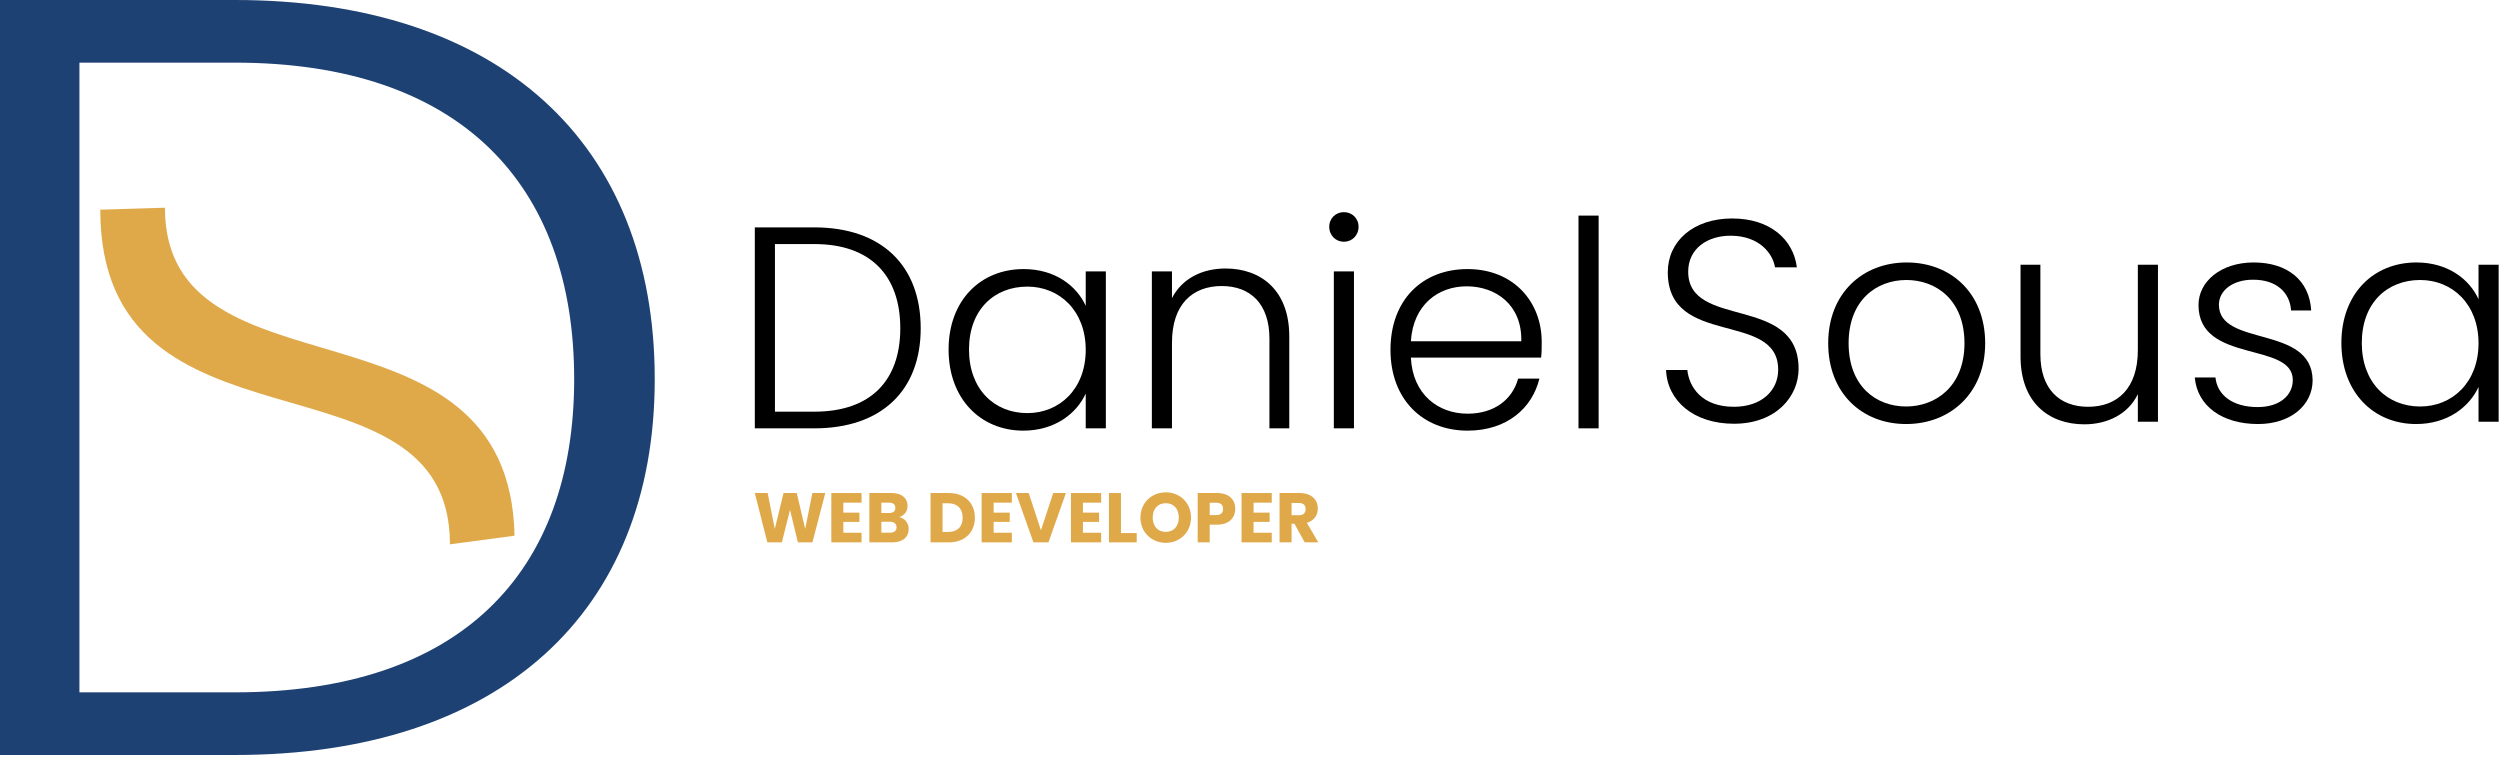
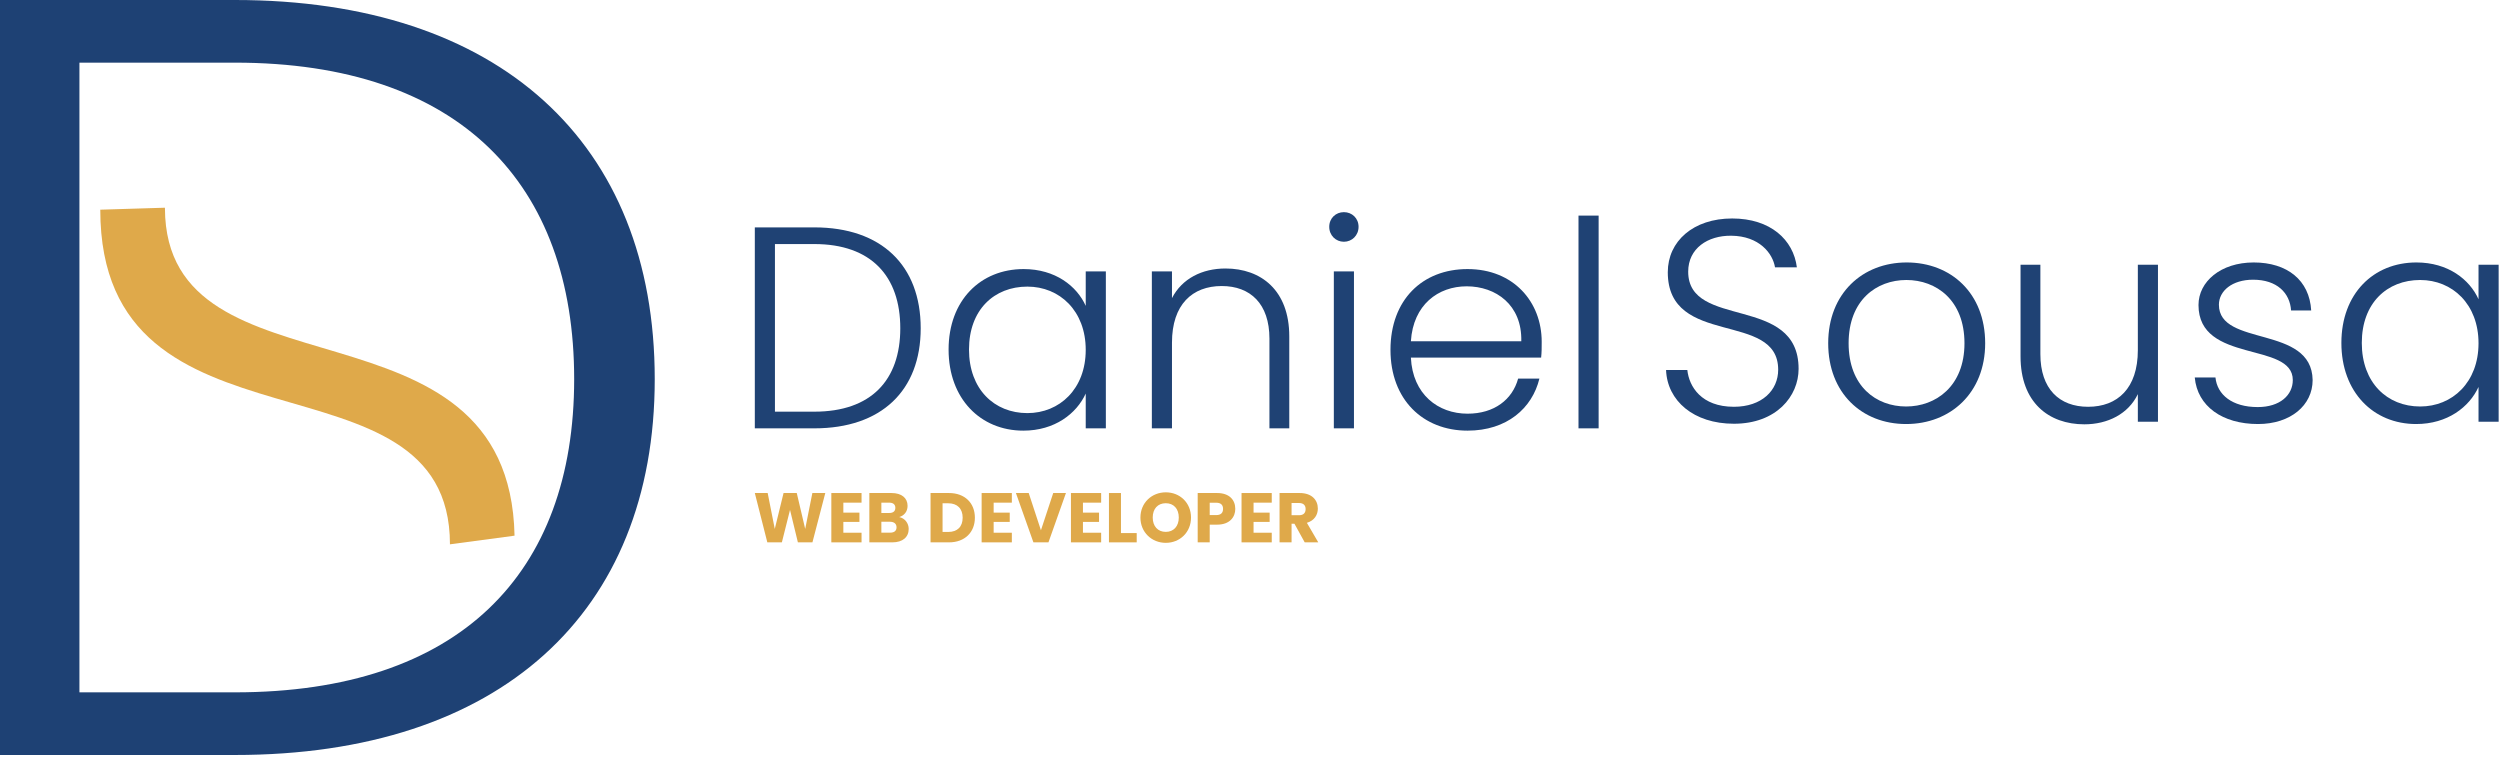
<svg xmlns="http://www.w3.org/2000/svg" width="100%" height="100%" viewBox="0 0 1779 538" version="1.1" xml:space="preserve" style="fill-rule:evenodd;clip-rule:evenodd;stroke-linejoin:round;stroke-miterlimit:2;">
  <g>
    <g>
      <path d="M167.147,0l-167.147,0l-0,537.252l167.147,0c188.141,0 298.765,-100.686 298.765,-267.473c0,-168.324 -110.624,-269.779 -298.765,-269.779Zm-110.624,492.673l0,-448.094l110.624,-0c159.88,-0 241.435,86.083 241.435,225.2c-0,138.348 -81.555,222.894 -241.435,222.894l-110.624,0Z" style="fill:#1e4174;fill-rule:nonzero;" />
      <path d="M117.366,148.221c0.493,140.245 245.115,55.847 248.785,232.956l-45.966,6.162c0,-144.703 -248.827,-53.386 -248.827,-238.128l46.007,-1.405l0.001,0.415Z" style="fill:#dfa94a;fill-rule:nonzero;" />
    </g>
    <g>
      <g>
        <g>
-           <path d="M579.477,161.806l-42.349,-0l0,143.004l42.349,-0c47.668,-0 75.696,-26.801 75.696,-71.195c-0,-44.804 -28.028,-71.809 -75.696,-71.809Zm-28.028,131.138l-0,-119.272l28.028,-0c40.507,-0 61.17,22.913 61.17,59.943c0,36.825 -20.663,59.329 -61.17,59.329l-28.028,-0Z" style="fill:currentColor;fill-rule:nonzero;" />
-           <path d="M675.017,248.754c0,34.984 22.709,57.692 53.192,57.692c22.3,0 37.848,-12.07 44.395,-26.391l-0,24.755l14.321,-0l-0,-111.703l-14.321,0l-0,24.55c-6.342,-14.116 -21.686,-26.187 -44.19,-26.187c-30.688,0 -53.397,22.3 -53.397,57.284Zm97.587,0.204c-0,27.824 -18.617,45.009 -41.531,45.009c-23.527,-0 -41.53,-16.981 -41.53,-45.213c-0,-28.437 18.003,-44.804 41.53,-44.804c22.914,-0 41.531,17.185 41.531,45.008Z" style="fill:currentColor;fill-rule:nonzero;" />
-           <path d="M903.333,304.81l14.116,-0l-0,-65.467c-0,-32.733 -20.049,-48.282 -45.418,-48.282c-16.571,0 -30.892,7.161 -38.052,21.072l-0,-19.026l-14.321,0l-0,111.703l14.321,-0l-0,-60.966c-0,-27.21 14.525,-40.303 35.393,-40.303c20.458,-0 33.961,12.684 33.961,37.439l-0,63.83Z" style="fill:currentColor;fill-rule:nonzero;" />
-           <path d="M949.159,304.81l14.321,-0l0,-111.703l-14.321,0l0,111.703Zm7.161,-132.775c5.728,-0 10.434,-4.501 10.434,-10.638c-0,-6.138 -4.706,-10.434 -10.434,-10.434c-5.729,-0 -10.434,4.296 -10.434,10.434c0,6.137 4.705,10.638 10.434,10.638Z" style="fill:currentColor;fill-rule:nonzero;" />
-           <path d="M1043.68,203.745c20.663,0 39.485,13.094 38.871,39.076l-78.56,-0c1.636,-25.982 19.435,-39.076 39.689,-39.076Zm51.76,65.672l-15.14,-0c-4.091,14.934 -16.98,24.959 -36.006,24.959c-20.868,-0 -39.076,-13.707 -40.303,-39.894l92.676,0c0.409,-3.887 0.409,-6.751 0.409,-11.252c0,-28.437 -20.049,-51.76 -52.782,-51.76c-32.12,0 -54.829,21.891 -54.829,57.488c0,35.393 23.118,57.488 54.829,57.488c28.028,0 46.031,-15.957 51.146,-37.029Z" style="fill:currentColor;fill-rule:nonzero;" />
-           <rect x="1123.26" y="153.418" width="14.321" height="151.392" style="fill:currentColor;fill-rule:nonzero;" />
+           <path d="M579.477,161.806l-42.349,-0l0,143.004l42.349,-0c47.668,-0 75.696,-26.801 75.696,-71.195c-0,-44.804 -28.028,-71.809 -75.696,-71.809Zm-28.028,131.138l-0,-119.272l28.028,-0c40.507,-0 61.17,22.913 61.17,59.943c0,36.825 -20.663,59.329 -61.17,59.329l-28.028,-0Z" style="fill:#1f4274;fill-rule:nonzero;" />
+           <path d="M675.017,248.754c0,34.984 22.709,57.692 53.192,57.692c22.3,0 37.848,-12.07 44.395,-26.391l-0,24.755l14.321,-0l-0,-111.703l-14.321,0l-0,24.55c-6.342,-14.116 -21.686,-26.187 -44.19,-26.187c-30.688,0 -53.397,22.3 -53.397,57.284Zm97.587,0.204c-0,27.824 -18.617,45.009 -41.531,45.009c-23.527,-0 -41.53,-16.981 -41.53,-45.213c-0,-28.437 18.003,-44.804 41.53,-44.804c22.914,-0 41.531,17.185 41.531,45.008Z" style="fill:#1f4274;fill-rule:nonzero;" />
+           <path d="M903.333,304.81l14.116,-0l-0,-65.467c-0,-32.733 -20.049,-48.282 -45.418,-48.282c-16.571,0 -30.892,7.161 -38.052,21.072l-0,-19.026l-14.321,0l-0,111.703l14.321,-0l-0,-60.966c-0,-27.21 14.525,-40.303 35.393,-40.303c20.458,-0 33.961,12.684 33.961,37.439l-0,63.83Z" style="fill:#1f4274;fill-rule:nonzero;" />
+           <path d="M949.159,304.81l14.321,-0l0,-111.703l-14.321,0l0,111.703Zm7.161,-132.775c5.728,-0 10.434,-4.501 10.434,-10.638c-0,-6.138 -4.706,-10.434 -10.434,-10.434c-5.729,-0 -10.434,4.296 -10.434,10.434c0,6.137 4.705,10.638 10.434,10.638Z" style="fill:#1f4274;fill-rule:nonzero;" />
+           <path d="M1043.68,203.745c20.663,0 39.485,13.094 38.871,39.076l-78.56,-0c1.636,-25.982 19.435,-39.076 39.689,-39.076Zm51.76,65.672l-15.14,-0c-4.091,14.934 -16.98,24.959 -36.006,24.959c-20.868,-0 -39.076,-13.707 -40.303,-39.894l92.676,0c0.409,-3.887 0.409,-6.751 0.409,-11.252c0,-28.437 -20.049,-51.76 -52.782,-51.76c-32.12,0 -54.829,21.891 -54.829,57.488c0,35.393 23.118,57.488 54.829,57.488c28.028,0 46.031,-15.957 51.146,-37.029Z" style="fill:#1f4274;fill-rule:nonzero;" />
+           <rect x="1123.26" y="153.418" width="14.321" height="151.392" style="fill:#1f4274;fill-rule:nonzero;" />
        </g>
        <g>
-           <path d="M1279.88,262.461c0,-53.192 -78.56,-27.824 -78.56,-69.149c0,-16.572 13.912,-25.778 30.688,-25.573c19.844,0.204 29.46,12.479 31.096,22.504l15.549,-0c-2.455,-19.64 -18.822,-34.779 -46.032,-34.779c-27.618,-0 -45.826,16.162 -45.826,38.257c-0,53.805 78.56,27.209 78.56,69.354c-0,14.73 -11.661,26.391 -31.506,26.391c-23.118,-0 -31.915,-14.321 -33.143,-26.187l-15.139,0c0.819,21.891 19.64,38.257 48.282,38.257c30.278,0 46.031,-19.64 46.031,-39.075Z" style="fill:currentColor;fill-rule:nonzero;" />
-           <path d="M1412.65,244.253c-0,-35.598 -24.345,-57.488 -55.851,-57.488c-31.302,-0 -55.852,21.89 -55.852,57.488c0,35.393 23.937,57.488 55.442,57.488c31.506,-0 56.261,-22.095 56.261,-57.488Zm-97.177,-0c-0,-30.688 19.844,-45.008 41.121,-45.008c21.277,-0 41.326,14.32 41.326,45.008c-0,30.687 -20.458,45.008 -41.531,45.008c-21.276,0 -40.916,-14.321 -40.916,-45.008Z" style="fill:currentColor;fill-rule:nonzero;" />
-           <path d="M1535.61,188.402l-14.321,-0l-0,60.761c-0,27.21 -14.526,40.303 -35.393,40.303c-20.458,-0 -33.961,-12.684 -33.961,-37.439l0,-63.625l-14.116,-0l-0,65.262c-0,32.733 20.049,48.281 45.417,48.281c16.572,0 31.302,-7.365 38.053,-21.481l-0,19.64l14.321,0l-0,-111.702Z" style="fill:currentColor;fill-rule:nonzero;" />
-           <path d="M1645.67,270.44c-0.614,-39.485 -66.695,-23.323 -66.695,-53.601c0,-9.82 9.411,-17.799 24.346,-17.799c16.98,-0 26.187,9.411 27.005,21.89l14.321,0c-1.228,-21.481 -16.981,-34.165 -40.917,-34.165c-23.527,-0 -39.28,13.707 -39.28,30.278c-0,41.94 67.103,25.778 67.103,53.397c0,10.638 -9.001,19.23 -24.959,19.23c-18.208,0 -28.846,-8.797 -30.074,-21.072l-14.73,0c1.842,20.459 19.64,33.143 45.009,33.143c23.118,-0 38.871,-13.298 38.871,-31.301Z" style="fill:currentColor;fill-rule:nonzero;" />
-           <path d="M1666.13,244.048c-0,34.984 22.709,57.693 53.192,57.693c22.299,-0 37.848,-12.071 44.394,-26.391l0,24.754l14.321,0l0,-111.702l-14.321,-0l0,24.55c-6.342,-14.117 -21.686,-26.187 -44.19,-26.187c-30.687,-0 -53.396,22.3 -53.396,57.283Zm97.586,0.205c0,27.823 -18.617,45.008 -41.53,45.008c-23.527,0 -41.531,-16.98 -41.531,-45.213c0,-28.437 18.004,-44.803 41.531,-44.803c22.913,-0 41.53,17.185 41.53,45.008Z" style="fill:currentColor;fill-rule:nonzero;" />
+           <path d="M1279.88,262.461c0,-53.192 -78.56,-27.824 -78.56,-69.149c0,-16.572 13.912,-25.778 30.688,-25.573c19.844,0.204 29.46,12.479 31.096,22.504l15.549,-0c-2.455,-19.64 -18.822,-34.779 -46.032,-34.779c-27.618,-0 -45.826,16.162 -45.826,38.257c-0,53.805 78.56,27.209 78.56,69.354c-0,14.73 -11.661,26.391 -31.506,26.391c-23.118,-0 -31.915,-14.321 -33.143,-26.187l-15.139,0c0.819,21.891 19.64,38.257 48.282,38.257c30.278,0 46.031,-19.64 46.031,-39.075Z" style="fill:#1f4274;fill-rule:nonzero;" />
+           <path d="M1412.65,244.253c-0,-35.598 -24.345,-57.488 -55.851,-57.488c-31.302,-0 -55.852,21.89 -55.852,57.488c0,35.393 23.937,57.488 55.442,57.488c31.506,-0 56.261,-22.095 56.261,-57.488Zm-97.177,-0c-0,-30.688 19.844,-45.008 41.121,-45.008c21.277,-0 41.326,14.32 41.326,45.008c-0,30.687 -20.458,45.008 -41.531,45.008c-21.276,0 -40.916,-14.321 -40.916,-45.008Z" style="fill:#1f4274;fill-rule:nonzero;" />
+           <path d="M1535.61,188.402l-14.321,-0l-0,60.761c-0,27.21 -14.526,40.303 -35.393,40.303c-20.458,-0 -33.961,-12.684 -33.961,-37.439l0,-63.625l-14.116,-0l-0,65.262c-0,32.733 20.049,48.281 45.417,48.281c16.572,0 31.302,-7.365 38.053,-21.481l-0,19.64l14.321,0l-0,-111.702Z" style="fill:#1f4274;fill-rule:nonzero;" />
+           <path d="M1645.67,270.44c-0.614,-39.485 -66.695,-23.323 -66.695,-53.601c0,-9.82 9.411,-17.799 24.346,-17.799c16.98,-0 26.187,9.411 27.005,21.89l14.321,0c-1.228,-21.481 -16.981,-34.165 -40.917,-34.165c-23.527,-0 -39.28,13.707 -39.28,30.278c-0,41.94 67.103,25.778 67.103,53.397c0,10.638 -9.001,19.23 -24.959,19.23c-18.208,0 -28.846,-8.797 -30.074,-21.072l-14.73,0c1.842,20.459 19.64,33.143 45.009,33.143c23.118,-0 38.871,-13.298 38.871,-31.301Z" style="fill:#1f4274;fill-rule:nonzero;" />
+           <path d="M1666.13,244.048c-0,34.984 22.709,57.693 53.192,57.693c22.299,-0 37.848,-12.071 44.394,-26.391l0,24.754l14.321,0l0,-111.702l-14.321,-0l0,24.55c-6.342,-14.117 -21.686,-26.187 -44.19,-26.187c-30.687,-0 -53.396,22.3 -53.396,57.283Zm97.586,0.205c0,27.823 -18.617,45.008 -41.53,45.008c-23.527,0 -41.531,-16.98 -41.531,-45.213c0,-28.437 18.004,-44.803 41.531,-44.803c22.913,-0 41.53,17.185 41.53,45.008Z" style="fill:#1f4274;fill-rule:nonzero;" />
        </g>
      </g>
      <g>
        <path d="M546.028,385.939l10.35,0l5.8,-23.1l5.6,23.1l10.35,0l9.15,-35.1l-9.2,0l-5.1,25.55l-6,-25.55l-9.4,0l-6.25,25.55l-5.05,-25.55l-9.15,0l8.9,35.1Z" style="fill:#dfa94a;fill-rule:nonzero;" />
        <path d="M613.078,350.839l-21.5,0l0,35.1l21.5,0l0,-6.85l-12.95,0l0,-7.7l11.45,0l0,-6.6l-11.45,0l0,-7.1l12.95,0l0,-6.85Z" style="fill:#dfa94a;fill-rule:nonzero;" />
        <path d="M637.978,375.239c0,2.5 -1.65,3.8 -4.5,3.8l-6.3,0l0,-7.75l6.2,0c2.85,0 4.6,1.45 4.6,3.95Zm-0.85,-13.85c0,2.4 -1.55,3.65 -4.35,3.65l-5.6,0l0,-7.35l5.6,0c2.8,0 4.35,1.3 4.35,3.7Zm9.5,15c0,-4 -2.65,-7.6 -6.75,-8.45c3.4,-1 5.95,-3.75 5.95,-8c0,-5.55 -4.25,-9.1 -11.4,-9.1l-15.8,0l0,35.1l16.35,0c7.4,0 11.65,-3.75 11.65,-9.55Z" style="fill:#dfa94a;fill-rule:nonzero;" />
        <path d="M675.328,350.839l-13.15,0l0,35.1l13.15,0c11.2,0 18.4,-7.15 18.4,-17.55c0,-10.45 -7.2,-17.55 -18.4,-17.55Zm-4.6,27.7l0,-20.4l4.05,0c6.45,0 10.25,3.8 10.25,10.25c0,6.45 -3.8,10.15 -10.25,10.15l-4.05,0Z" style="fill:#dfa94a;fill-rule:nonzero;" />
        <path d="M720.028,350.839l-21.5,0l0,35.1l21.5,0l0,-6.85l-12.95,0l0,-7.7l11.45,0l0,-6.6l-11.45,0l0,-7.1l12.95,0l0,-6.85Z" style="fill:#dfa94a;fill-rule:nonzero;" />
        <path d="M740.728,377.339l-8.7,-26.5l-9.1,0l12.45,35.1l10.7,0l12.45,-35.1l-9.05,0l-8.75,26.5Z" style="fill:#dfa94a;fill-rule:nonzero;" />
        <path d="M783.578,350.839l-21.5,0l0,35.1l21.5,0l0,-6.85l-12.95,0l0,-7.7l11.45,0l0,-6.6l-11.45,0l0,-7.1l12.95,0l0,-6.85Z" style="fill:#dfa94a;fill-rule:nonzero;" />
        <path d="M789.128,350.839l0,35.1l19.75,0l0,-6.6l-11.2,0l0,-28.5l-8.55,0Z" style="fill:#dfa94a;fill-rule:nonzero;" />
        <path d="M847.528,368.289c0,-10.55 -7.95,-17.95 -17.95,-17.95c-9.95,0 -18.05,7.4 -18.05,17.95c0,10.55 8.1,18 18.05,18c9.95,0 17.95,-7.45 17.95,-18Zm-27.25,0c0,-6.25 3.6,-10.2 9.3,-10.2c5.6,0 9.25,3.95 9.25,10.2c0,6.15 -3.65,10.2 -9.25,10.2c-5.7,0 -9.3,-4.05 -9.3,-10.2Z" style="fill:#dfa94a;fill-rule:nonzero;" />
        <path d="M860.828,366.539l0,-8.8l4.65,0c3.4,0 4.85,1.7 4.85,4.4c0,2.7 -1.45,4.4 -4.85,4.4l-4.65,0Zm18.2,-4.4c0,-6.45 -4.3,-11.3 -12.9,-11.3l-13.85,0l0,35.1l8.55,0l0,-12.6l5.3,0c8.95,0 12.9,-5.4 12.9,-11.2Z" style="fill:#dfa94a;fill-rule:nonzero;" />
        <path d="M904.978,350.839l-21.5,0l0,35.1l21.5,0l0,-6.85l-12.95,0l0,-7.7l11.45,0l0,-6.6l-11.45,0l0,-7.1l12.95,0l0,-6.85Z" style="fill:#dfa94a;fill-rule:nonzero;" />
        <path d="M929.078,362.239c0,2.75 -1.5,4.4 -4.7,4.4l-5.3,0l0,-8.7l5.3,0c3.2,0 4.7,1.7 4.7,4.3Zm-18.55,-11.4l0,35.1l8.55,0l0,-13.25l2.05,0l7.3,13.25l9.65,0l-8.1,-13.9c5.4,-1.6 7.8,-5.75 7.8,-10.15c0,-6.1 -4.3,-11.05 -12.9,-11.05l-14.35,0Z" style="fill:#dfa94a;fill-rule:nonzero;" />
      </g>
    </g>
  </g>
</svg>
